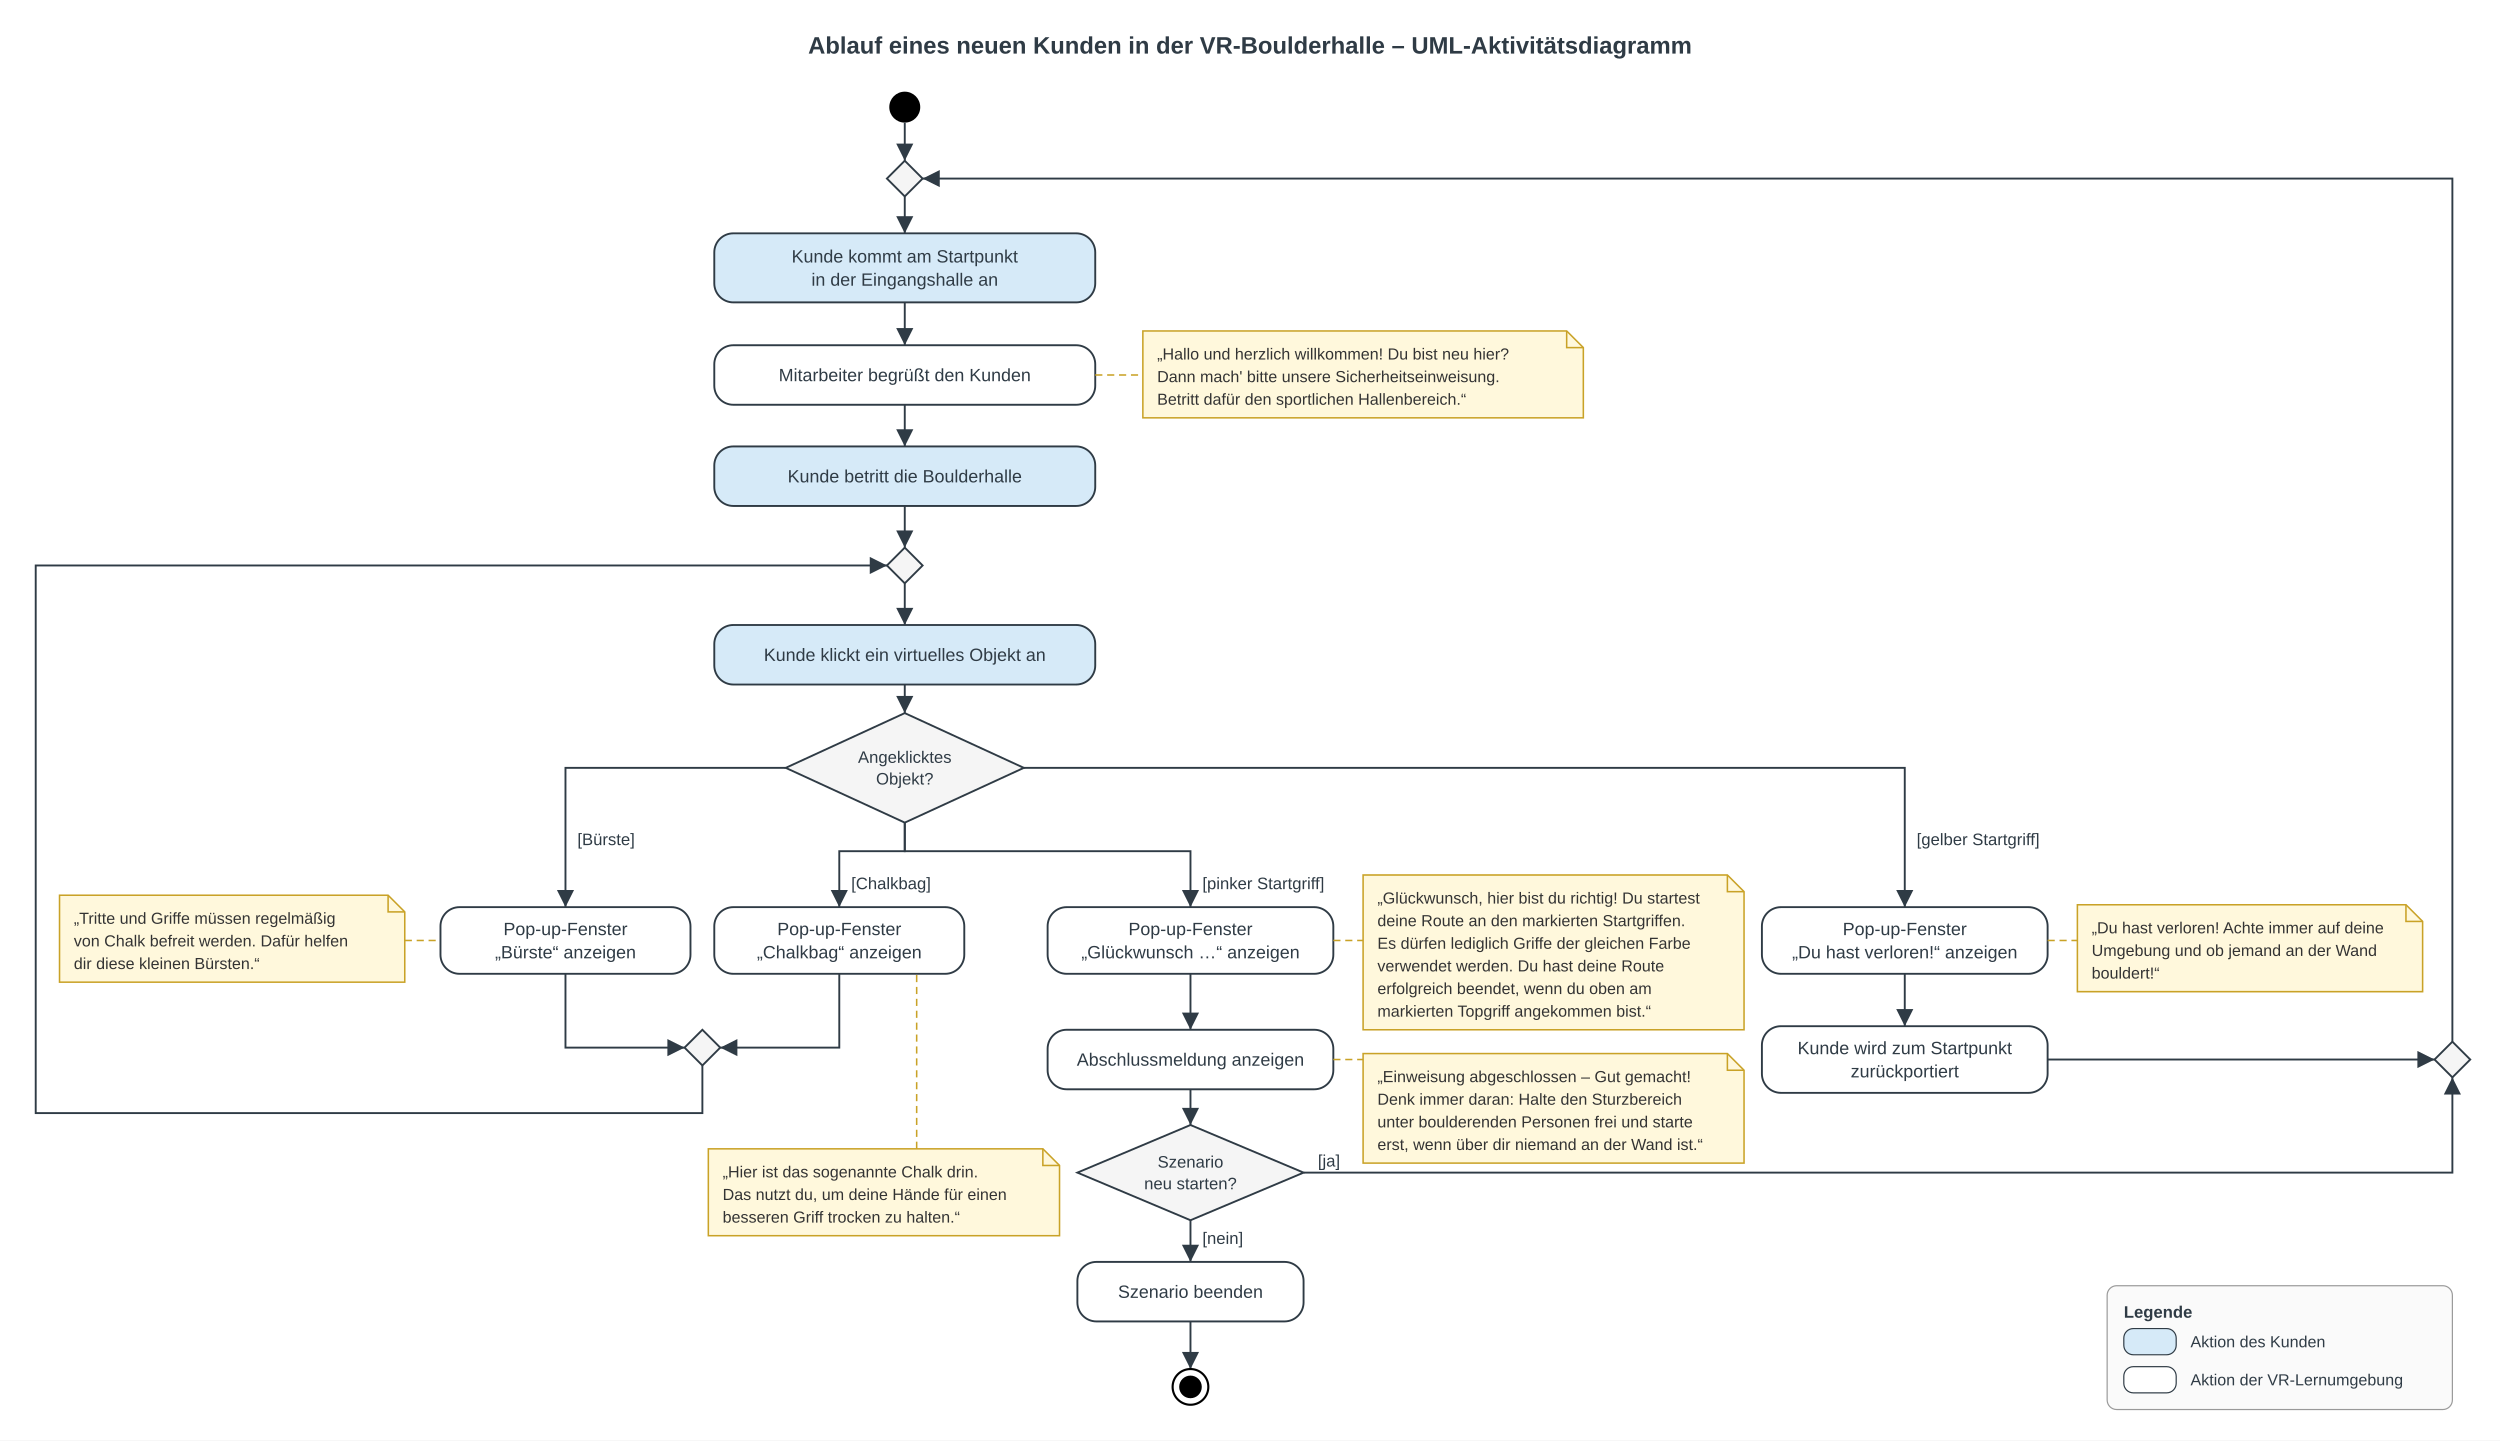
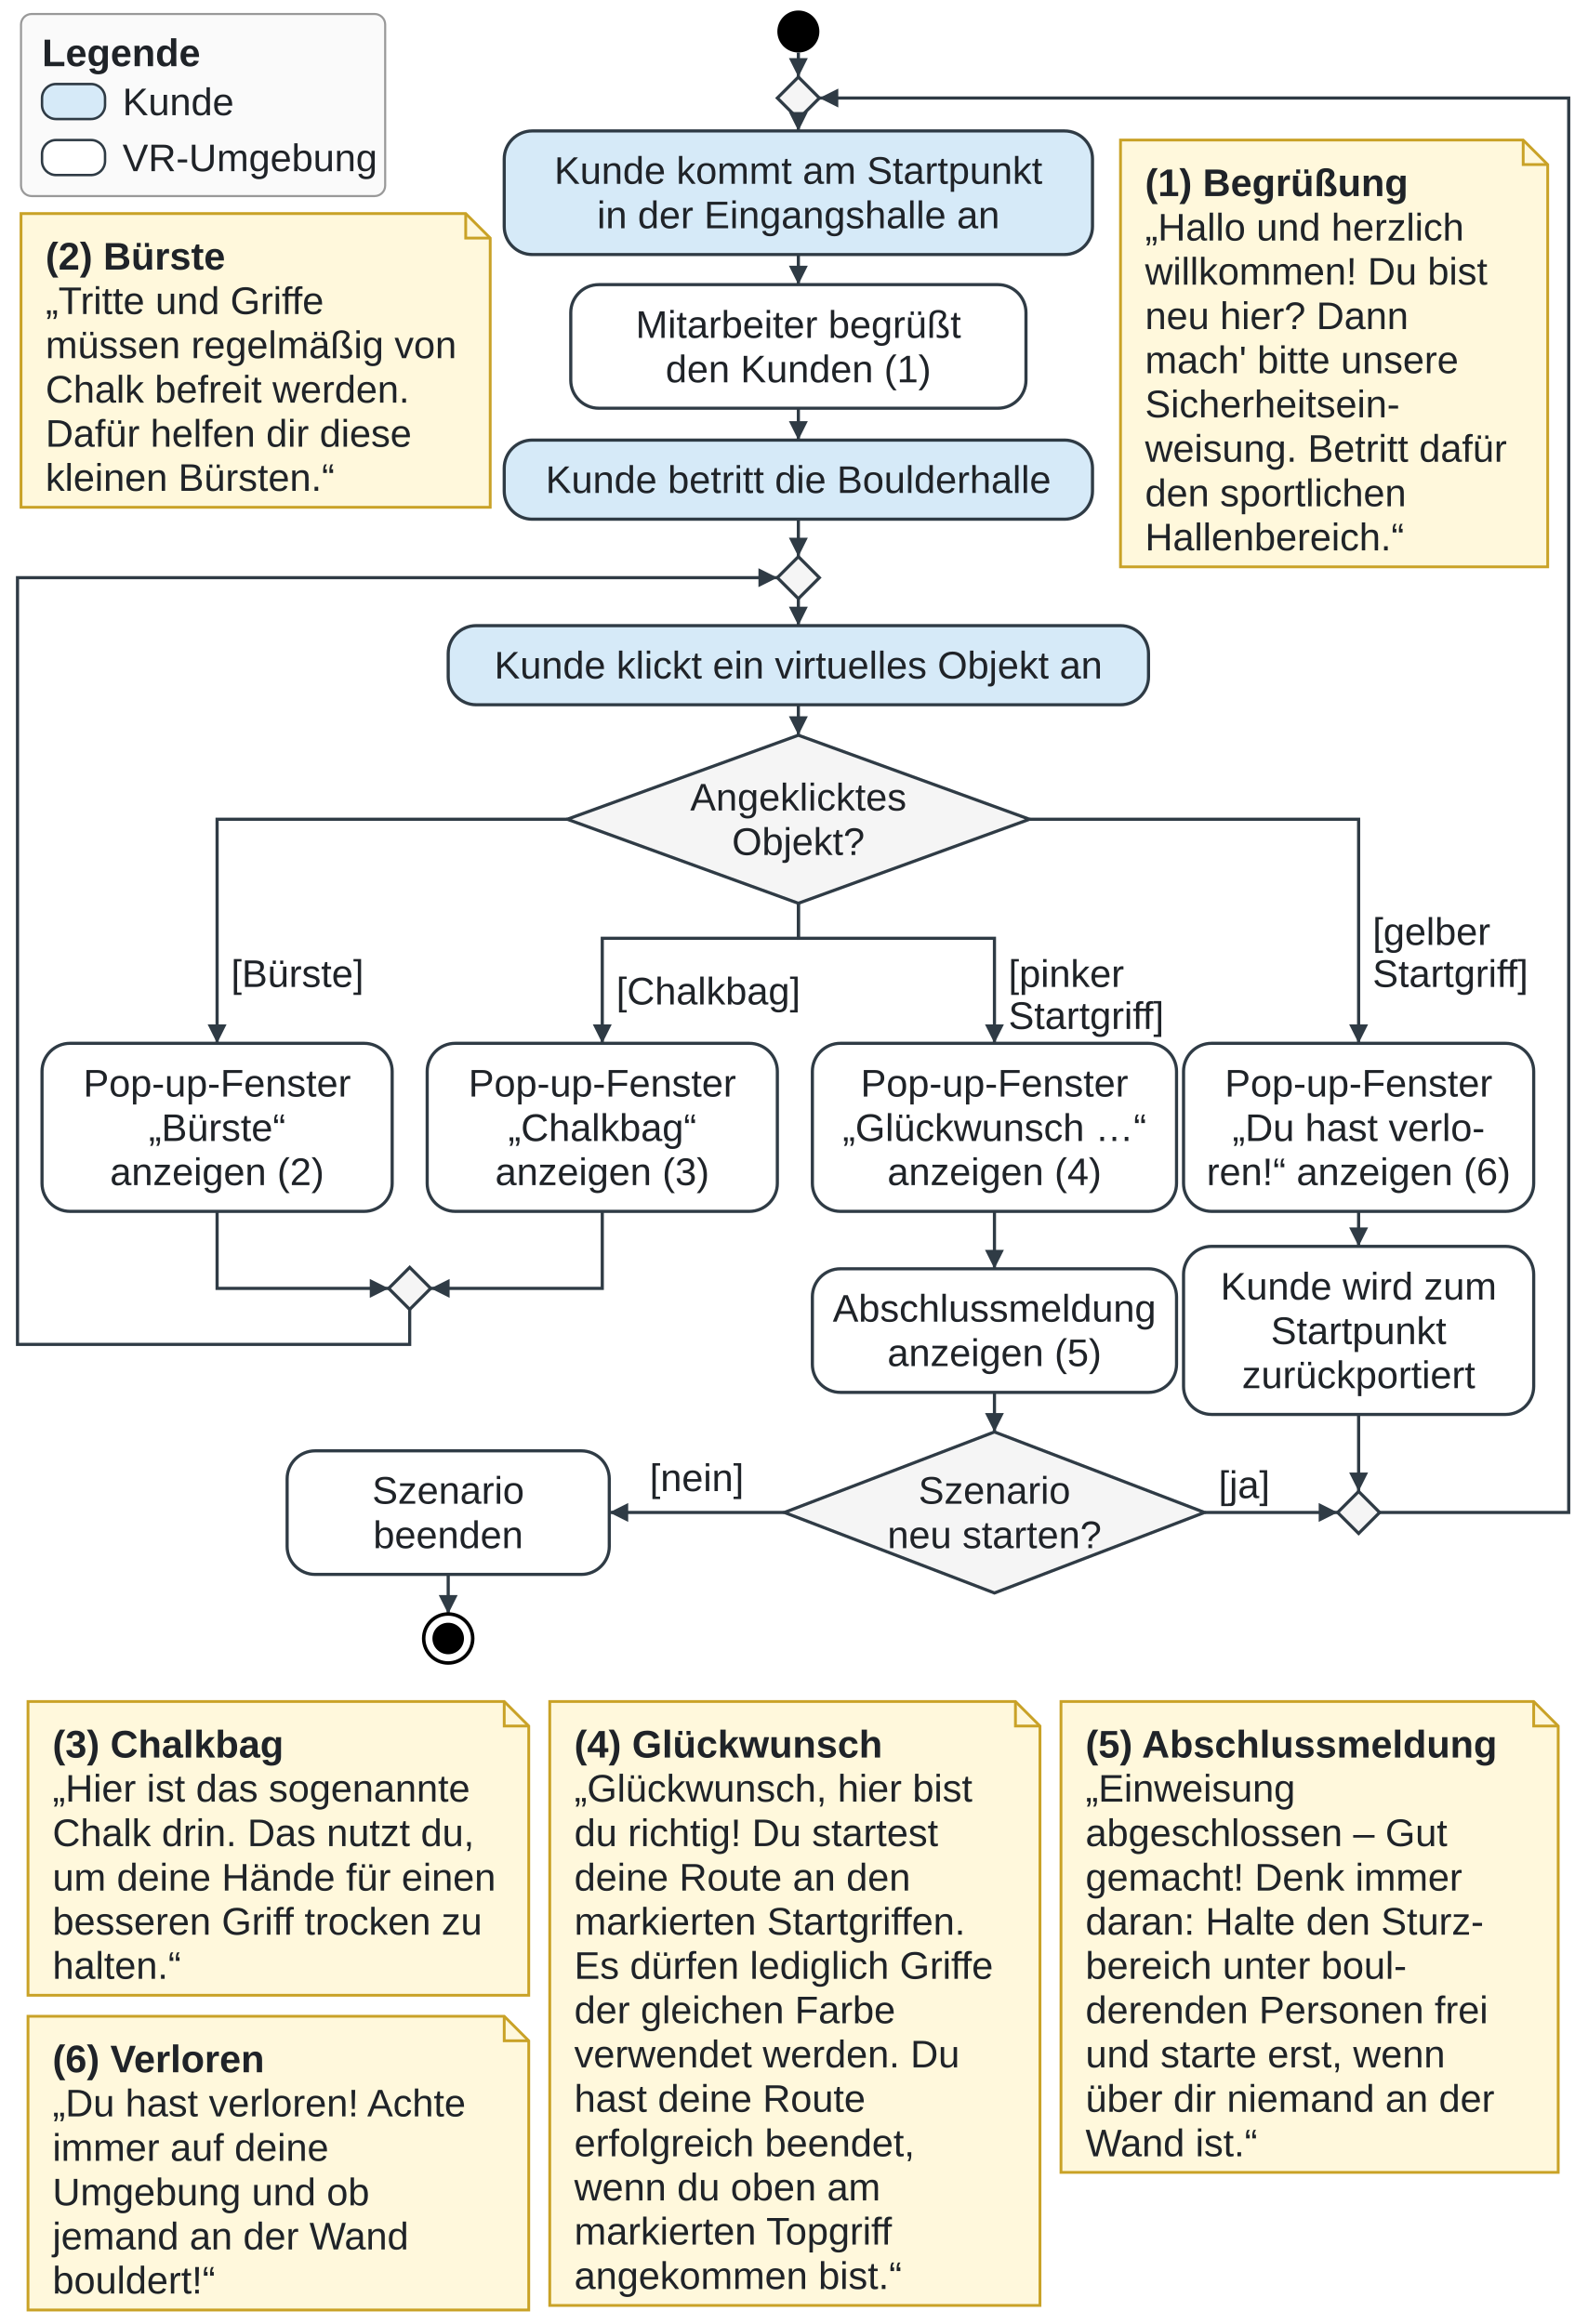
- <svg xmlns="http://www.w3.org/2000/svg" width="2100" height="1210" viewBox="0 0 2100 1210">
-   <rect width="2100" height="1210" fill="#FFFFFF" />
+ <svg xmlns="http://www.w3.org/2000/svg" width="453.5pt" height="663.8pt" viewBox="0 0 453.5 663.8">
+   <rect width="453.5" height="663.8" fill="#FFFFFF" />
  <defs>
-     <marker id="pfeil" viewBox="0 0 10 10" refX="10" refY="5" markerWidth="9" markerHeight="9" orient="auto-start-reverse">
+     <marker id="pfeil" viewBox="0 0 10 10" refX="10" refY="5" markerWidth="6" markerHeight="6" orient="auto-start-reverse">
      <path d="M0,0 L10,5 L0,10 z" fill="#2F3B45" />
    </marker>
  </defs>
-   <text x="1050.0" y="45.0" font-family="Arial, Liberation Sans, Helvetica, sans-serif" font-size="20" text-anchor="middle" font-weight="bold" fill="#2F3B45">Ablauf eines neuen Kunden in der VR-Boulderhalle – UML-Aktivitätsdiagramm</text>
-   <circle cx="760" cy="90" r="13" fill="#000" />
-   <polygon points="760,135 775,150 760,165 745,150" fill="#F5F5F5" stroke="#2F3B45" stroke-width="1.6" />
-   <polyline points="760,103 760,135" fill="none" stroke="#2F3B45" stroke-width="1.6" marker-end="url(#pfeil)" />
-   <rect x="600.0" y="196.0" width="320" height="58" rx="16" fill="#D6EAF8" stroke="#2F3B45" stroke-width="1.6" />
-   <text x="760" y="220.5" font-family="Arial, Liberation Sans, Helvetica, sans-serif" font-size="15" text-anchor="middle" font-weight="normal" fill="#2F3B45">Kunde kommt am Startpunkt</text>
-   <text x="760" y="240.0" font-family="Arial, Liberation Sans, Helvetica, sans-serif" font-size="15" text-anchor="middle" font-weight="normal" fill="#2F3B45">in der Eingangshalle an</text>
-   <polyline points="760,165 760,196.0" fill="none" stroke="#2F3B45" stroke-width="1.6" marker-end="url(#pfeil)" />
-   <rect x="600.0" y="290.0" width="320" height="50" rx="16" fill="#FFFFFF" stroke="#2F3B45" stroke-width="1.6" />
-   <text x="760" y="320.2" font-family="Arial, Liberation Sans, Helvetica, sans-serif" font-size="15" text-anchor="middle" font-weight="normal" fill="#2F3B45">Mitarbeiter begrüßt den Kunden</text>
-   <polyline points="760,254.0 760,290.0" fill="none" stroke="#2F3B45" stroke-width="1.6" marker-end="url(#pfeil)" />
-   <path d="M960,278 h356 l14,14 v59 h-370 z" fill="#FFF8DC" stroke="#C9A227" stroke-width="1.3" />
-   <path d="M1316,278 v14 h14" fill="none" stroke="#C9A227" stroke-width="1.3" />
-   <text x="972" y="302" font-family="Arial, Liberation Sans, Helvetica, sans-serif" font-size="13.5" fill="#333">„Hallo und herzlich willkommen! Du bist neu hier?</text>
-   <text x="972" y="321" font-family="Arial, Liberation Sans, Helvetica, sans-serif" font-size="13.5" fill="#333">Dann mach' bitte unsere Sicherheitseinweisung.</text>
-   <text x="972" y="340" font-family="Arial, Liberation Sans, Helvetica, sans-serif" font-size="13.5" fill="#333">Betritt dafür den sportlichen Hallenbereich.“</text>
-   <line x1="920.0" y1="315" x2="960" y2="315" stroke="#C9A227" stroke-width="1.3" stroke-dasharray="6,4" />
-   <rect x="600.0" y="375.0" width="320" height="50" rx="16" fill="#D6EAF8" stroke="#2F3B45" stroke-width="1.6" />
-   <text x="760" y="405.2" font-family="Arial, Liberation Sans, Helvetica, sans-serif" font-size="15" text-anchor="middle" font-weight="normal" fill="#2F3B45">Kunde betritt die Boulderhalle</text>
-   <polyline points="760,340.0 760,375.0" fill="none" stroke="#2F3B45" stroke-width="1.6" marker-end="url(#pfeil)" />
-   <polygon points="760,460 775,475 760,490 745,475" fill="#F5F5F5" stroke="#2F3B45" stroke-width="1.6" />
-   <polyline points="760,425.0 760,460" fill="none" stroke="#2F3B45" stroke-width="1.6" marker-end="url(#pfeil)" />
-   <rect x="600.0" y="525.0" width="320" height="50" rx="16" fill="#D6EAF8" stroke="#2F3B45" stroke-width="1.6" />
-   <text x="760" y="555.2" font-family="Arial, Liberation Sans, Helvetica, sans-serif" font-size="15" text-anchor="middle" font-weight="normal" fill="#2F3B45">Kunde klickt ein virtuelles Objekt an</text>
-   <polyline points="760,490 760,525.0" fill="none" stroke="#2F3B45" stroke-width="1.6" marker-end="url(#pfeil)" />
-   <polygon points="760,599 860,645 760,691 660,645" fill="#F5F5F5" stroke="#2F3B45" stroke-width="1.6" />
-   <text x="760" y="640.8" font-family="Arial, Liberation Sans, Helvetica, sans-serif" font-size="14" text-anchor="middle" font-weight="normal" fill="#2F3B45">Angeklicktes</text>
-   <text x="760" y="659.0" font-family="Arial, Liberation Sans, Helvetica, sans-serif" font-size="14" text-anchor="middle" font-weight="normal" fill="#2F3B45">Objekt?</text>
-   <polyline points="760,575.0 760,599" fill="none" stroke="#2F3B45" stroke-width="1.6" marker-end="url(#pfeil)" />
-   <rect x="370.0" y="762.0" width="210" height="56" rx="16" fill="#FFFFFF" stroke="#2F3B45" stroke-width="1.6" />
-   <text x="475" y="785.5" font-family="Arial, Liberation Sans, Helvetica, sans-serif" font-size="15" text-anchor="middle" font-weight="normal" fill="#2F3B45">Pop-up-Fenster</text>
-   <text x="475" y="805.0" font-family="Arial, Liberation Sans, Helvetica, sans-serif" font-size="15" text-anchor="middle" font-weight="normal" fill="#2F3B45">„Bürste“ anzeigen</text>
-   <rect x="600.0" y="762.0" width="210" height="56" rx="16" fill="#FFFFFF" stroke="#2F3B45" stroke-width="1.6" />
-   <text x="705" y="785.5" font-family="Arial, Liberation Sans, Helvetica, sans-serif" font-size="15" text-anchor="middle" font-weight="normal" fill="#2F3B45">Pop-up-Fenster</text>
-   <text x="705" y="805.0" font-family="Arial, Liberation Sans, Helvetica, sans-serif" font-size="15" text-anchor="middle" font-weight="normal" fill="#2F3B45">„Chalkbag“ anzeigen</text>
-   <rect x="880.0" y="762.0" width="240" height="56" rx="16" fill="#FFFFFF" stroke="#2F3B45" stroke-width="1.6" />
-   <text x="1000" y="785.5" font-family="Arial, Liberation Sans, Helvetica, sans-serif" font-size="15" text-anchor="middle" font-weight="normal" fill="#2F3B45">Pop-up-Fenster</text>
-   <text x="1000" y="805.0" font-family="Arial, Liberation Sans, Helvetica, sans-serif" font-size="15" text-anchor="middle" font-weight="normal" fill="#2F3B45">„Glückwunsch …“ anzeigen</text>
-   <rect x="880.0" y="865.0" width="240" height="50" rx="16" fill="#FFFFFF" stroke="#2F3B45" stroke-width="1.6" />
-   <text x="1000" y="895.2" font-family="Arial, Liberation Sans, Helvetica, sans-serif" font-size="15" text-anchor="middle" font-weight="normal" fill="#2F3B45">Abschlussmeldung anzeigen</text>
-   <polygon points="1000,945 1095,985 1000,1025 905,985" fill="#F5F5F5" stroke="#2F3B45" stroke-width="1.6" />
-   <text x="1000" y="980.8" font-family="Arial, Liberation Sans, Helvetica, sans-serif" font-size="14" text-anchor="middle" font-weight="normal" fill="#2F3B45">Szenario</text>
-   <text x="1000" y="999.0" font-family="Arial, Liberation Sans, Helvetica, sans-serif" font-size="14" text-anchor="middle" font-weight="normal" fill="#2F3B45">neu starten?</text>
-   <rect x="905.0" y="1060.0" width="190" height="50" rx="16" fill="#FFFFFF" stroke="#2F3B45" stroke-width="1.6" />
-   <text x="1000" y="1090.2" font-family="Arial, Liberation Sans, Helvetica, sans-serif" font-size="15" text-anchor="middle" font-weight="normal" fill="#2F3B45">Szenario beenden</text>
-   <rect x="1480.0" y="762.0" width="240" height="56" rx="16" fill="#FFFFFF" stroke="#2F3B45" stroke-width="1.6" />
-   <text x="1600" y="785.5" font-family="Arial, Liberation Sans, Helvetica, sans-serif" font-size="15" text-anchor="middle" font-weight="normal" fill="#2F3B45">Pop-up-Fenster</text>
-   <text x="1600" y="805.0" font-family="Arial, Liberation Sans, Helvetica, sans-serif" font-size="15" text-anchor="middle" font-weight="normal" fill="#2F3B45">„Du hast verloren!“ anzeigen</text>
-   <rect x="1480.0" y="862.0" width="240" height="56" rx="16" fill="#FFFFFF" stroke="#2F3B45" stroke-width="1.6" />
-   <text x="1600" y="885.5" font-family="Arial, Liberation Sans, Helvetica, sans-serif" font-size="15" text-anchor="middle" font-weight="normal" fill="#2F3B45">Kunde wird zum Startpunkt</text>
-   <text x="1600" y="905.0" font-family="Arial, Liberation Sans, Helvetica, sans-serif" font-size="15" text-anchor="middle" font-weight="normal" fill="#2F3B45">zurückportiert</text>
-   <polyline points="660,645 475,645 475,762.0" fill="none" stroke="#2F3B45" stroke-width="1.6" marker-end="url(#pfeil)" />
-   <text x="485" y="709.9" font-family="Arial, Liberation Sans, Helvetica, sans-serif" font-size="14" text-anchor="start" font-weight="normal" fill="#2F3B45">[Bürste]</text>
-   <polyline points="760,691 760,715 705,715 705,762.0" fill="none" stroke="#2F3B45" stroke-width="1.6" marker-end="url(#pfeil)" />
-   <text x="715" y="746.9" font-family="Arial, Liberation Sans, Helvetica, sans-serif" font-size="14" text-anchor="start" font-weight="normal" fill="#2F3B45">[Chalkbag]</text>
-   <polyline points="760,691 760,715 1000,715 1000,762.0" fill="none" stroke="#2F3B45" stroke-width="1.6" marker-end="url(#pfeil)" />
-   <text x="1010" y="746.9" font-family="Arial, Liberation Sans, Helvetica, sans-serif" font-size="14" text-anchor="start" font-weight="normal" fill="#2F3B45">[pinker Startgriff]</text>
-   <polyline points="860,645 1600,645 1600,762.0" fill="none" stroke="#2F3B45" stroke-width="1.6" marker-end="url(#pfeil)" />
-   <text x="1610" y="709.9" font-family="Arial, Liberation Sans, Helvetica, sans-serif" font-size="14" text-anchor="start" font-weight="normal" fill="#2F3B45">[gelber Startgriff]</text>
-   <polyline points="1000,818.0 1000,865.0" fill="none" stroke="#2F3B45" stroke-width="1.6" marker-end="url(#pfeil)" />
-   <polyline points="1000,915.0 1000,945" fill="none" stroke="#2F3B45" stroke-width="1.6" marker-end="url(#pfeil)" />
-   <polyline points="1000,1025 1000,1060.0" fill="none" stroke="#2F3B45" stroke-width="1.6" marker-end="url(#pfeil)" />
-   <text x="1010" y="1044.9" font-family="Arial, Liberation Sans, Helvetica, sans-serif" font-size="14" text-anchor="start" font-weight="normal" fill="#2F3B45">[nein]</text>
-   <polyline points="1600,818.0 1600,862.0" fill="none" stroke="#2F3B45" stroke-width="1.6" marker-end="url(#pfeil)" />
-   <polygon points="590,865 605,880 590,895 575,880" fill="#F5F5F5" stroke="#2F3B45" stroke-width="1.6" />
-   <polyline points="475,818.0 475,880 575,880" fill="none" stroke="#2F3B45" stroke-width="1.6" marker-end="url(#pfeil)" />
-   <polyline points="705,818.0 705,880 605,880" fill="none" stroke="#2F3B45" stroke-width="1.6" marker-end="url(#pfeil)" />
-   <polyline points="590,895 590,935 30,935 30,475 745,475" fill="none" stroke="#2F3B45" stroke-width="1.6" marker-end="url(#pfeil)" />
-   <polygon points="2060,875 2075,890 2060,905 2045,890" fill="#F5F5F5" stroke="#2F3B45" stroke-width="1.6" />
-   <polyline points="1720.0,890 2045,890" fill="none" stroke="#2F3B45" stroke-width="1.6" marker-end="url(#pfeil)" />
-   <polyline points="1095,985 2060,985 2060,905" fill="none" stroke="#2F3B45" stroke-width="1.6" marker-end="url(#pfeil)" />
-   <text x="1107" y="979.9" font-family="Arial, Liberation Sans, Helvetica, sans-serif" font-size="14" text-anchor="start" font-weight="normal" fill="#2F3B45">[ja]</text>
-   <polyline points="2060,875 2060,150 775,150" fill="none" stroke="#2F3B45" stroke-width="1.6" marker-end="url(#pfeil)" />
-   <polyline points="1000,1110.0 1000,1150" fill="none" stroke="#2F3B45" stroke-width="1.6" marker-end="url(#pfeil)" />
-   <circle cx="1000" cy="1165" r="15" fill="none" stroke="#000" stroke-width="1.8" />
-   <circle cx="1000" cy="1165" r="9.5" fill="#000" />
-   <path d="M50,752 h276 l14,14 v59 h-290 z" fill="#FFF8DC" stroke="#C9A227" stroke-width="1.3" />
-   <path d="M326,752 v14 h14" fill="none" stroke="#C9A227" stroke-width="1.3" />
-   <text x="62" y="776" font-family="Arial, Liberation Sans, Helvetica, sans-serif" font-size="13.5" fill="#333">„Tritte und Griffe müssen regelmäßig</text>
-   <text x="62" y="795" font-family="Arial, Liberation Sans, Helvetica, sans-serif" font-size="13.5" fill="#333">von Chalk befreit werden. Dafür helfen</text>
-   <text x="62" y="814" font-family="Arial, Liberation Sans, Helvetica, sans-serif" font-size="13.5" fill="#333">dir diese kleinen Bürsten.“</text>
-   <line x1="340" y1="790" x2="370.0" y2="790" stroke="#C9A227" stroke-width="1.3" stroke-dasharray="6,4" />
-   <path d="M595,965 h281 l14,14 v59 h-295 z" fill="#FFF8DC" stroke="#C9A227" stroke-width="1.3" />
-   <path d="M876,965 v14 h14" fill="none" stroke="#C9A227" stroke-width="1.3" />
-   <text x="607" y="989" font-family="Arial, Liberation Sans, Helvetica, sans-serif" font-size="13.5" fill="#333">„Hier ist das sogenannte Chalk drin.</text>
-   <text x="607" y="1008" font-family="Arial, Liberation Sans, Helvetica, sans-serif" font-size="13.5" fill="#333">Das nutzt du, um deine Hände für einen</text>
-   <text x="607" y="1027" font-family="Arial, Liberation Sans, Helvetica, sans-serif" font-size="13.5" fill="#333">besseren Griff trocken zu halten.“</text>
-   <line x1="770" y1="965" x2="770" y2="818" stroke="#C9A227" stroke-width="1.3" stroke-dasharray="6,4" />
-   <path d="M1145,735 h306 l14,14 v116 h-320 z" fill="#FFF8DC" stroke="#C9A227" stroke-width="1.3" />
-   <path d="M1451,735 v14 h14" fill="none" stroke="#C9A227" stroke-width="1.3" />
-   <text x="1157" y="759" font-family="Arial, Liberation Sans, Helvetica, sans-serif" font-size="13.5" fill="#333">„Glückwunsch, hier bist du richtig! Du startest</text>
-   <text x="1157" y="778" font-family="Arial, Liberation Sans, Helvetica, sans-serif" font-size="13.5" fill="#333">deine Route an den markierten Startgriffen.</text>
-   <text x="1157" y="797" font-family="Arial, Liberation Sans, Helvetica, sans-serif" font-size="13.5" fill="#333">Es dürfen lediglich Griffe der gleichen Farbe</text>
-   <text x="1157" y="816" font-family="Arial, Liberation Sans, Helvetica, sans-serif" font-size="13.5" fill="#333">verwendet werden. Du hast deine Route</text>
-   <text x="1157" y="835" font-family="Arial, Liberation Sans, Helvetica, sans-serif" font-size="13.5" fill="#333">erfolgreich beendet, wenn du oben am</text>
-   <text x="1157" y="854" font-family="Arial, Liberation Sans, Helvetica, sans-serif" font-size="13.5" fill="#333">markierten Topgriff angekommen bist.“</text>
-   <line x1="1120.0" y1="790" x2="1145" y2="790" stroke="#C9A227" stroke-width="1.3" stroke-dasharray="6,4" />
-   <path d="M1145,885 h306 l14,14 v78 h-320 z" fill="#FFF8DC" stroke="#C9A227" stroke-width="1.3" />
-   <path d="M1451,885 v14 h14" fill="none" stroke="#C9A227" stroke-width="1.3" />
-   <text x="1157" y="909" font-family="Arial, Liberation Sans, Helvetica, sans-serif" font-size="13.5" fill="#333">„Einweisung abgeschlossen – Gut gemacht!</text>
-   <text x="1157" y="928" font-family="Arial, Liberation Sans, Helvetica, sans-serif" font-size="13.5" fill="#333">Denk immer daran: Halte den Sturzbereich</text>
-   <text x="1157" y="947" font-family="Arial, Liberation Sans, Helvetica, sans-serif" font-size="13.5" fill="#333">unter boulderenden Personen frei und starte</text>
-   <text x="1157" y="966" font-family="Arial, Liberation Sans, Helvetica, sans-serif" font-size="13.5" fill="#333">erst, wenn über dir niemand an der Wand ist.“</text>
-   <line x1="1120.0" y1="890" x2="1145" y2="890" stroke="#C9A227" stroke-width="1.3" stroke-dasharray="6,4" />
-   <path d="M1745,760 h276 l14,14 v59 h-290 z" fill="#FFF8DC" stroke="#C9A227" stroke-width="1.3" />
-   <path d="M2021,760 v14 h14" fill="none" stroke="#C9A227" stroke-width="1.3" />
-   <text x="1757" y="784" font-family="Arial, Liberation Sans, Helvetica, sans-serif" font-size="13.5" fill="#333">„Du hast verloren! Achte immer auf deine</text>
-   <text x="1757" y="803" font-family="Arial, Liberation Sans, Helvetica, sans-serif" font-size="13.5" fill="#333">Umgebung und ob jemand an der Wand</text>
-   <text x="1757" y="822" font-family="Arial, Liberation Sans, Helvetica, sans-serif" font-size="13.5" fill="#333">bouldert!“</text>
-   <line x1="1720.0" y1="790" x2="1745" y2="790" stroke="#C9A227" stroke-width="1.3" stroke-dasharray="6,4" />
-   <rect x="1770" y="1080" width="290" height="104" rx="8" fill="#FAFAFA" stroke="#999" />
-   <text x="1784" y="1106.9" font-family="Arial, Liberation Sans, Helvetica, sans-serif" font-size="14" text-anchor="start" font-weight="bold" fill="#2F3B45">Legende</text>
-   <rect x="1784" y="1116" width="44" height="22" rx="8" fill="#D6EAF8" stroke="#2F3B45" />
-   <text x="1840" y="1131.7" font-family="Arial, Liberation Sans, Helvetica, sans-serif" font-size="13.5" text-anchor="start" font-weight="normal" fill="#2F3B45">Aktion des Kunden</text>
-   <rect x="1784" y="1148" width="44" height="22" rx="8" fill="#FFFFFF" stroke="#2F3B45" />
-   <text x="1840" y="1163.7" font-family="Arial, Liberation Sans, Helvetica, sans-serif" font-size="13.5" text-anchor="start" font-weight="normal" fill="#2F3B45">Aktion der VR-Lernumgebung</text>
+   <circle cx="228" cy="9" r="6" fill="#000" />
+   <polygon points="228,22 234,28 228,34 222,28" fill="#F5F5F5" stroke="#2F3B45" stroke-width="0.9" />
+   <polyline points="228.0,15.0 228.0,22.0" fill="none" stroke="#2F3B45" stroke-width="0.9" marker-end="url(#pfeil)" />
+   <rect x="144.0" y="37.4" width="168" height="35.3" rx="8" fill="#D6EAF8" stroke="#2F3B45" stroke-width="0.9" />
+   <text x="228.0" y="52.5" font-family="Arial" font-size="11" text-anchor="middle" font-weight="normal" fill="#1F2328">Kunde kommt am Startpunkt</text>
+   <text x="228.0" y="65.2" font-family="Arial" font-size="11" text-anchor="middle" font-weight="normal" fill="#1F2328">in der Eingangshalle an</text>
+   <polyline points="228.0,34.0 228.0,37.4" fill="none" stroke="#2F3B45" stroke-width="0.9" marker-end="url(#pfeil)" />
+   <rect x="163.0" y="81.3" width="130" height="35.3" rx="8" fill="#FFFFFF" stroke="#2F3B45" stroke-width="0.9" />
+   <text x="228.0" y="96.5" font-family="Arial" font-size="11" text-anchor="middle" font-weight="normal" fill="#1F2328">Mitarbeiter begrüßt</text>
+   <text x="228.0" y="109.2" font-family="Arial" font-size="11" text-anchor="middle" font-weight="normal" fill="#1F2328">den Kunden (1)</text>
+   <polyline points="228.0,72.7 228.0,81.3" fill="none" stroke="#2F3B45" stroke-width="0.9" marker-end="url(#pfeil)" />
+   <rect x="144.0" y="125.7" width="168" height="22.6" rx="8" fill="#D6EAF8" stroke="#2F3B45" stroke-width="0.9" />
+   <text x="228.0" y="140.8" font-family="Arial" font-size="11" text-anchor="middle" font-weight="normal" fill="#1F2328">Kunde betritt die Boulderhalle</text>
+   <polyline points="228.0,116.7 228.0,125.7" fill="none" stroke="#2F3B45" stroke-width="0.9" marker-end="url(#pfeil)" />
+   <polygon points="228,159 234,165 228,171 222,165" fill="#F5F5F5" stroke="#2F3B45" stroke-width="0.9" />
+   <polyline points="228.0,148.3 228.0,159.0" fill="none" stroke="#2F3B45" stroke-width="0.9" marker-end="url(#pfeil)" />
+   <rect x="128.0" y="178.7" width="200" height="22.6" rx="8" fill="#D6EAF8" stroke="#2F3B45" stroke-width="0.9" />
+   <text x="228.0" y="193.8" font-family="Arial" font-size="11" text-anchor="middle" font-weight="normal" fill="#1F2328">Kunde klickt ein virtuelles Objekt an</text>
+   <polyline points="228.0,171.0 228.0,178.7" fill="none" stroke="#2F3B45" stroke-width="0.9" marker-end="url(#pfeil)" />
+   <polygon points="228,210 294,234 228,258 162,234" fill="#F5F5F5" stroke="#2F3B45" stroke-width="0.9" />
+   <text x="228.0" y="231.5" font-family="Arial" font-size="11" text-anchor="middle" font-weight="normal" fill="#1F2328">Angeklicktes</text>
+   <text x="228.0" y="244.2" font-family="Arial" font-size="11" text-anchor="middle" font-weight="normal" fill="#1F2328">Objekt?</text>
+   <polyline points="228.0,201.3 228.0,210.0" fill="none" stroke="#2F3B45" stroke-width="0.9" marker-end="url(#pfeil)" />
+   <rect x="12.0" y="298.0" width="100" height="48.0" rx="8" fill="#FFFFFF" stroke="#2F3B45" stroke-width="0.9" />
+   <text x="62.0" y="313.2" font-family="Arial" font-size="11" text-anchor="middle" font-weight="normal" fill="#1F2328">Pop-up-Fenster</text>
+   <text x="62.0" y="325.9" font-family="Arial" font-size="11" text-anchor="middle" font-weight="normal" fill="#1F2328">„Bürste“</text>
+   <text x="62.0" y="338.5" font-family="Arial" font-size="11" text-anchor="middle" font-weight="normal" fill="#1F2328">anzeigen (2)</text>
+   <rect x="122.0" y="298.0" width="100" height="48.0" rx="8" fill="#FFFFFF" stroke="#2F3B45" stroke-width="0.9" />
+   <text x="172.0" y="313.2" font-family="Arial" font-size="11" text-anchor="middle" font-weight="normal" fill="#1F2328">Pop-up-Fenster</text>
+   <text x="172.0" y="325.9" font-family="Arial" font-size="11" text-anchor="middle" font-weight="normal" fill="#1F2328">„Chalkbag“</text>
+   <text x="172.0" y="338.5" font-family="Arial" font-size="11" text-anchor="middle" font-weight="normal" fill="#1F2328">anzeigen (3)</text>
+   <rect x="232.0" y="298.0" width="104" height="48.0" rx="8" fill="#FFFFFF" stroke="#2F3B45" stroke-width="0.9" />
+   <text x="284.0" y="313.2" font-family="Arial" font-size="11" text-anchor="middle" font-weight="normal" fill="#1F2328">Pop-up-Fenster</text>
+   <text x="284.0" y="325.9" font-family="Arial" font-size="11" text-anchor="middle" font-weight="normal" fill="#1F2328">„Glückwunsch …“</text>
+   <text x="284.0" y="338.5" font-family="Arial" font-size="11" text-anchor="middle" font-weight="normal" fill="#1F2328">anzeigen (4)</text>
+   <rect x="338.0" y="298.0" width="100" height="48.0" rx="8" fill="#FFFFFF" stroke="#2F3B45" stroke-width="0.9" />
+   <text x="388.0" y="313.2" font-family="Arial" font-size="11" text-anchor="middle" font-weight="normal" fill="#1F2328">Pop-up-Fenster</text>
+   <text x="388.0" y="325.9" font-family="Arial" font-size="11" text-anchor="middle" font-weight="normal" fill="#1F2328">„Du hast verlo-</text>
+   <text x="388.0" y="338.5" font-family="Arial" font-size="11" text-anchor="middle" font-weight="normal" fill="#1F2328">ren!“ anzeigen (6)</text>
+   <polyline points="162.0,234.0 62.0,234.0 62.0,298.0" fill="none" stroke="#2F3B45" stroke-width="0.9" marker-end="url(#pfeil)" />
+   <text x="66.0" y="281.9" font-family="Arial" font-size="11" text-anchor="start" font-weight="normal" fill="#1F2328">[Bürste]</text>
+   <polyline points="228.0,258.0 228.0,268.0 172.0,268.0 172.0,298.0" fill="none" stroke="#2F3B45" stroke-width="0.9" marker-end="url(#pfeil)" />
+   <text x="176.0" y="286.9" font-family="Arial" font-size="11" text-anchor="start" font-weight="normal" fill="#1F2328">[Chalkbag]</text>
+   <polyline points="228.0,258.0 228.0,268.0 284.0,268.0 284.0,298.0" fill="none" stroke="#2F3B45" stroke-width="0.9" marker-end="url(#pfeil)" />
+   <text x="288.0" y="281.9" font-family="Arial" font-size="11" text-anchor="start" font-weight="normal" fill="#1F2328">[pinker</text>
+   <text x="288.0" y="293.9" font-family="Arial" font-size="11" text-anchor="start" font-weight="normal" fill="#1F2328">Startgriff]</text>
+   <polyline points="294.0,234.0 388.0,234.0 388.0,298.0" fill="none" stroke="#2F3B45" stroke-width="0.9" marker-end="url(#pfeil)" />
+   <text x="392.0" y="269.9" font-family="Arial" font-size="11" text-anchor="start" font-weight="normal" fill="#1F2328">[gelber</text>
+   <text x="392.0" y="281.9" font-family="Arial" font-size="11" text-anchor="start" font-weight="normal" fill="#1F2328">Startgriff]</text>
+   <polygon points="117.0,362 123.0,368 117.0,374 111.0,368" fill="#F5F5F5" stroke="#2F3B45" stroke-width="0.9" />
+   <polyline points="62.0,346.0 62.0,368.0 111.0,368.0" fill="none" stroke="#2F3B45" stroke-width="0.9" marker-end="url(#pfeil)" />
+   <polyline points="172.0,346.0 172.0,368.0 123.0,368.0" fill="none" stroke="#2F3B45" stroke-width="0.9" marker-end="url(#pfeil)" />
+   <polyline points="117.0,374.0 117.0,384.0 5.0,384.0 5.0,165.0 222.0,165.0" fill="none" stroke="#2F3B45" stroke-width="0.9" marker-end="url(#pfeil)" />
+   <rect x="232.0" y="362.4" width="104" height="35.3" rx="8" fill="#FFFFFF" stroke="#2F3B45" stroke-width="0.9" />
+   <text x="284.0" y="377.5" font-family="Arial" font-size="11" text-anchor="middle" font-weight="normal" fill="#1F2328">Abschlussmeldung</text>
+   <text x="284.0" y="390.2" font-family="Arial" font-size="11" text-anchor="middle" font-weight="normal" fill="#1F2328">anzeigen (5)</text>
+   <polyline points="284.0,346.0 284.0,362.4" fill="none" stroke="#2F3B45" stroke-width="0.9" marker-end="url(#pfeil)" />
+   <polygon points="284,409 344,432 284,455 224,432" fill="#F5F5F5" stroke="#2F3B45" stroke-width="0.9" />
+   <text x="284.0" y="429.5" font-family="Arial" font-size="11" text-anchor="middle" font-weight="normal" fill="#1F2328">Szenario</text>
+   <text x="284.0" y="442.2" font-family="Arial" font-size="11" text-anchor="middle" font-weight="normal" fill="#1F2328">neu starten?</text>
+   <polyline points="284.0,397.6 284.0,409.0" fill="none" stroke="#2F3B45" stroke-width="0.9" marker-end="url(#pfeil)" />
+   <rect x="82.0" y="414.4" width="92" height="35.3" rx="8" fill="#FFFFFF" stroke="#2F3B45" stroke-width="0.9" />
+   <text x="128.0" y="429.5" font-family="Arial" font-size="11" text-anchor="middle" font-weight="normal" fill="#1F2328">Szenario</text>
+   <text x="128.0" y="442.2" font-family="Arial" font-size="11" text-anchor="middle" font-weight="normal" fill="#1F2328">beenden</text>
+   <polyline points="224.0,432.0 174.0,432.0" fill="none" stroke="#2F3B45" stroke-width="0.9" marker-end="url(#pfeil)" />
+   <text x="199.0" y="425.9" font-family="Arial" font-size="11" text-anchor="middle" font-weight="normal" fill="#1F2328">[nein]</text>
+   <polyline points="128.0,449.6 128.0,461.0" fill="none" stroke="#2F3B45" stroke-width="0.9" marker-end="url(#pfeil)" />
+   <circle cx="128" cy="468" r="7" fill="none" stroke="#000" stroke-width="1" />
+   <circle cx="128" cy="468" r="4.5" fill="#000" />
+   <rect x="338.0" y="356.0" width="100" height="48.0" rx="8" fill="#FFFFFF" stroke="#2F3B45" stroke-width="0.9" />
+   <text x="388.0" y="371.2" font-family="Arial" font-size="11" text-anchor="middle" font-weight="normal" fill="#1F2328">Kunde wird zum</text>
+   <text x="388.0" y="383.9" font-family="Arial" font-size="11" text-anchor="middle" font-weight="normal" fill="#1F2328">Startpunkt</text>
+   <text x="388.0" y="396.5" font-family="Arial" font-size="11" text-anchor="middle" font-weight="normal" fill="#1F2328">zurückportiert</text>
+   <polyline points="388.0,346.0 388.0,356.0" fill="none" stroke="#2F3B45" stroke-width="0.9" marker-end="url(#pfeil)" />
+   <polygon points="388,426 394,432 388,438 382,432" fill="#F5F5F5" stroke="#2F3B45" stroke-width="0.9" />
+   <polyline points="388.0,404.0 388.0,426.0" fill="none" stroke="#2F3B45" stroke-width="0.9" marker-end="url(#pfeil)" />
+   <polyline points="344.0,432.0 382.0,432.0" fill="none" stroke="#2F3B45" stroke-width="0.9" marker-end="url(#pfeil)" />
+   <text x="348.0" y="427.9" font-family="Arial" font-size="11" text-anchor="start" font-weight="normal" fill="#1F2328">[ja]</text>
+   <polyline points="394.0,432.0 448.0,432.0 448.0,28.0 234.0,28.0" fill="none" stroke="#2F3B45" stroke-width="0.9" marker-end="url(#pfeil)" />
+   <rect x="6" y="4" width="104" height="52" rx="3" fill="#FAFAFA" stroke="#999" stroke-width="0.6" />
+   <text x="12.0" y="18.9" font-family="Arial" font-size="11" text-anchor="start" font-weight="bold" fill="#1F2328">Legende</text>
+   <rect x="12" y="24" width="18" height="10" rx="4" fill="#D6EAF8" stroke="#2F3B45" stroke-width="0.7" />
+   <text x="35.0" y="32.9" font-family="Arial" font-size="11" text-anchor="start" font-weight="normal" fill="#1F2328">Kunde</text>
+   <rect x="12" y="40" width="18" height="10" rx="4" fill="#FFFFFF" stroke="#2F3B45" stroke-width="0.7" />
+   <text x="35.0" y="48.9" font-family="Arial" font-size="11" text-anchor="start" font-weight="normal" fill="#1F2328">VR-Umgebung</text>
+   <path d="M320,40 h115 l7,7 v114.9 h-122 z" fill="#FFF8DC" stroke="#C9A227" stroke-width="0.8" />
+   <path d="M435,40 v7 h7" fill="none" stroke="#C9A227" stroke-width="0.8" />
+   <text x="327" y="56.0" font-family="Arial" font-size="11" font-weight="bold" fill="#1F2328">(1) Begrüßung</text>
+   <text x="327" y="68.7" font-family="Arial" font-size="11" font-weight="normal" fill="#1F2328">„Hallo und herzlich</text>
+   <text x="327" y="81.3" font-family="Arial" font-size="11" font-weight="normal" fill="#1F2328">willkommen! Du bist</text>
+   <text x="327" y="94.0" font-family="Arial" font-size="11" font-weight="normal" fill="#1F2328">neu hier? Dann</text>
+   <text x="327" y="106.6" font-family="Arial" font-size="11" font-weight="normal" fill="#1F2328">mach' bitte unsere</text>
+   <text x="327" y="119.2" font-family="Arial" font-size="11" font-weight="normal" fill="#1F2328">Sicherheitsein-</text>
+   <text x="327" y="131.9" font-family="Arial" font-size="11" font-weight="normal" fill="#1F2328">weisung. Betritt dafür</text>
+   <text x="327" y="144.6" font-family="Arial" font-size="11" font-weight="normal" fill="#1F2328">den sportlichen</text>
+   <text x="327" y="157.2" font-family="Arial" font-size="11" font-weight="normal" fill="#1F2328">Hallenbereich.“</text>
+   <path d="M6,61 h127 l7,7 v76.9 h-134 z" fill="#FFF8DC" stroke="#C9A227" stroke-width="0.8" />
+   <path d="M133,61 v7 h7" fill="none" stroke="#C9A227" stroke-width="0.8" />
+   <text x="13" y="77.0" font-family="Arial" font-size="11" font-weight="bold" fill="#1F2328">(2) Bürste</text>
+   <text x="13" y="89.7" font-family="Arial" font-size="11" font-weight="normal" fill="#1F2328">„Tritte und Griffe</text>
+   <text x="13" y="102.3" font-family="Arial" font-size="11" font-weight="normal" fill="#1F2328">müssen regelmäßig von</text>
+   <text x="13" y="115.0" font-family="Arial" font-size="11" font-weight="normal" fill="#1F2328">Chalk befreit werden.</text>
+   <text x="13" y="127.6" font-family="Arial" font-size="11" font-weight="normal" fill="#1F2328">Dafür helfen dir diese</text>
+   <text x="13" y="140.2" font-family="Arial" font-size="11" font-weight="normal" fill="#1F2328">kleinen Bürsten.“</text>
+   <path d="M8,486 h136 l7,7 v76.9 h-143 z" fill="#FFF8DC" stroke="#C9A227" stroke-width="0.8" />
+   <path d="M144,486 v7 h7" fill="none" stroke="#C9A227" stroke-width="0.8" />
+   <text x="15" y="502.0" font-family="Arial" font-size="11" font-weight="bold" fill="#1F2328">(3) Chalkbag</text>
+   <text x="15" y="514.6" font-family="Arial" font-size="11" font-weight="normal" fill="#1F2328">„Hier ist das sogenannte</text>
+   <text x="15" y="527.3" font-family="Arial" font-size="11" font-weight="normal" fill="#1F2328">Chalk drin. Das nutzt du,</text>
+   <text x="15" y="540.0" font-family="Arial" font-size="11" font-weight="normal" fill="#1F2328">um deine Hände für einen</text>
+   <text x="15" y="552.6" font-family="Arial" font-size="11" font-weight="normal" fill="#1F2328">besseren Griff trocken zu</text>
+   <text x="15" y="565.2" font-family="Arial" font-size="11" font-weight="normal" fill="#1F2328">halten.“</text>
+   <path d="M8,575.9 h136 l7,7 v76.9 h-143 z" fill="#FFF8DC" stroke="#C9A227" stroke-width="0.8" />
+   <path d="M144,575.9 v7 h7" fill="none" stroke="#C9A227" stroke-width="0.8" />
+   <text x="15" y="591.9" font-family="Arial" font-size="11" font-weight="bold" fill="#1F2328">(6) Verloren</text>
+   <text x="15" y="604.5" font-family="Arial" font-size="11" font-weight="normal" fill="#1F2328">„Du hast verloren! Achte</text>
+   <text x="15" y="617.2" font-family="Arial" font-size="11" font-weight="normal" fill="#1F2328">immer auf deine</text>
+   <text x="15" y="629.9" font-family="Arial" font-size="11" font-weight="normal" fill="#1F2328">Umgebung und ob</text>
+   <text x="15" y="642.5" font-family="Arial" font-size="11" font-weight="normal" fill="#1F2328">jemand an der Wand</text>
+   <text x="15" y="655.1" font-family="Arial" font-size="11" font-weight="normal" fill="#1F2328">bouldert!“</text>
+   <path d="M157,486 h133 l7,7 v165.5 h-140 z" fill="#FFF8DC" stroke="#C9A227" stroke-width="0.8" />
+   <path d="M290,486 v7 h7" fill="none" stroke="#C9A227" stroke-width="0.8" />
+   <text x="164" y="502.0" font-family="Arial" font-size="11" font-weight="bold" fill="#1F2328">(4) Glückwunsch</text>
+   <text x="164" y="514.6" font-family="Arial" font-size="11" font-weight="normal" fill="#1F2328">„Glückwunsch, hier bist</text>
+   <text x="164" y="527.3" font-family="Arial" font-size="11" font-weight="normal" fill="#1F2328">du richtig! Du startest</text>
+   <text x="164" y="540.0" font-family="Arial" font-size="11" font-weight="normal" fill="#1F2328">deine Route an den</text>
+   <text x="164" y="552.6" font-family="Arial" font-size="11" font-weight="normal" fill="#1F2328">markierten Startgriffen.</text>
+   <text x="164" y="565.2" font-family="Arial" font-size="11" font-weight="normal" fill="#1F2328">Es dürfen lediglich Griffe</text>
+   <text x="164" y="577.9" font-family="Arial" font-size="11" font-weight="normal" fill="#1F2328">der gleichen Farbe</text>
+   <text x="164" y="590.5" font-family="Arial" font-size="11" font-weight="normal" fill="#1F2328">verwendet werden. Du</text>
+   <text x="164" y="603.2" font-family="Arial" font-size="11" font-weight="normal" fill="#1F2328">hast deine Route</text>
+   <text x="164" y="615.9" font-family="Arial" font-size="11" font-weight="normal" fill="#1F2328">erfolgreich beendet,</text>
+   <text x="164" y="628.5" font-family="Arial" font-size="11" font-weight="normal" fill="#1F2328">wenn du oben am</text>
+   <text x="164" y="641.1" font-family="Arial" font-size="11" font-weight="normal" fill="#1F2328">markierten Topgriff</text>
+   <text x="164" y="653.8" font-family="Arial" font-size="11" font-weight="normal" fill="#1F2328">angekommen bist.“</text>
+   <path d="M303,486 h135 l7,7 v127.5 h-142 z" fill="#FFF8DC" stroke="#C9A227" stroke-width="0.8" />
+   <path d="M438,486 v7 h7" fill="none" stroke="#C9A227" stroke-width="0.8" />
+   <text x="310" y="502.0" font-family="Arial" font-size="11" font-weight="bold" fill="#1F2328">(5) Abschlussmeldung</text>
+   <text x="310" y="514.6" font-family="Arial" font-size="11" font-weight="normal" fill="#1F2328">„Einweisung</text>
+   <text x="310" y="527.3" font-family="Arial" font-size="11" font-weight="normal" fill="#1F2328">abgeschlossen – Gut</text>
+   <text x="310" y="540.0" font-family="Arial" font-size="11" font-weight="normal" fill="#1F2328">gemacht! Denk immer</text>
+   <text x="310" y="552.6" font-family="Arial" font-size="11" font-weight="normal" fill="#1F2328">daran: Halte den Sturz-</text>
+   <text x="310" y="565.2" font-family="Arial" font-size="11" font-weight="normal" fill="#1F2328">bereich unter boul-</text>
+   <text x="310" y="577.9" font-family="Arial" font-size="11" font-weight="normal" fill="#1F2328">derenden Personen frei</text>
+   <text x="310" y="590.5" font-family="Arial" font-size="11" font-weight="normal" fill="#1F2328">und starte erst, wenn</text>
+   <text x="310" y="603.2" font-family="Arial" font-size="11" font-weight="normal" fill="#1F2328">über dir niemand an der</text>
+   <text x="310" y="615.9" font-family="Arial" font-size="11" font-weight="normal" fill="#1F2328">Wand ist.“</text>
</svg>
